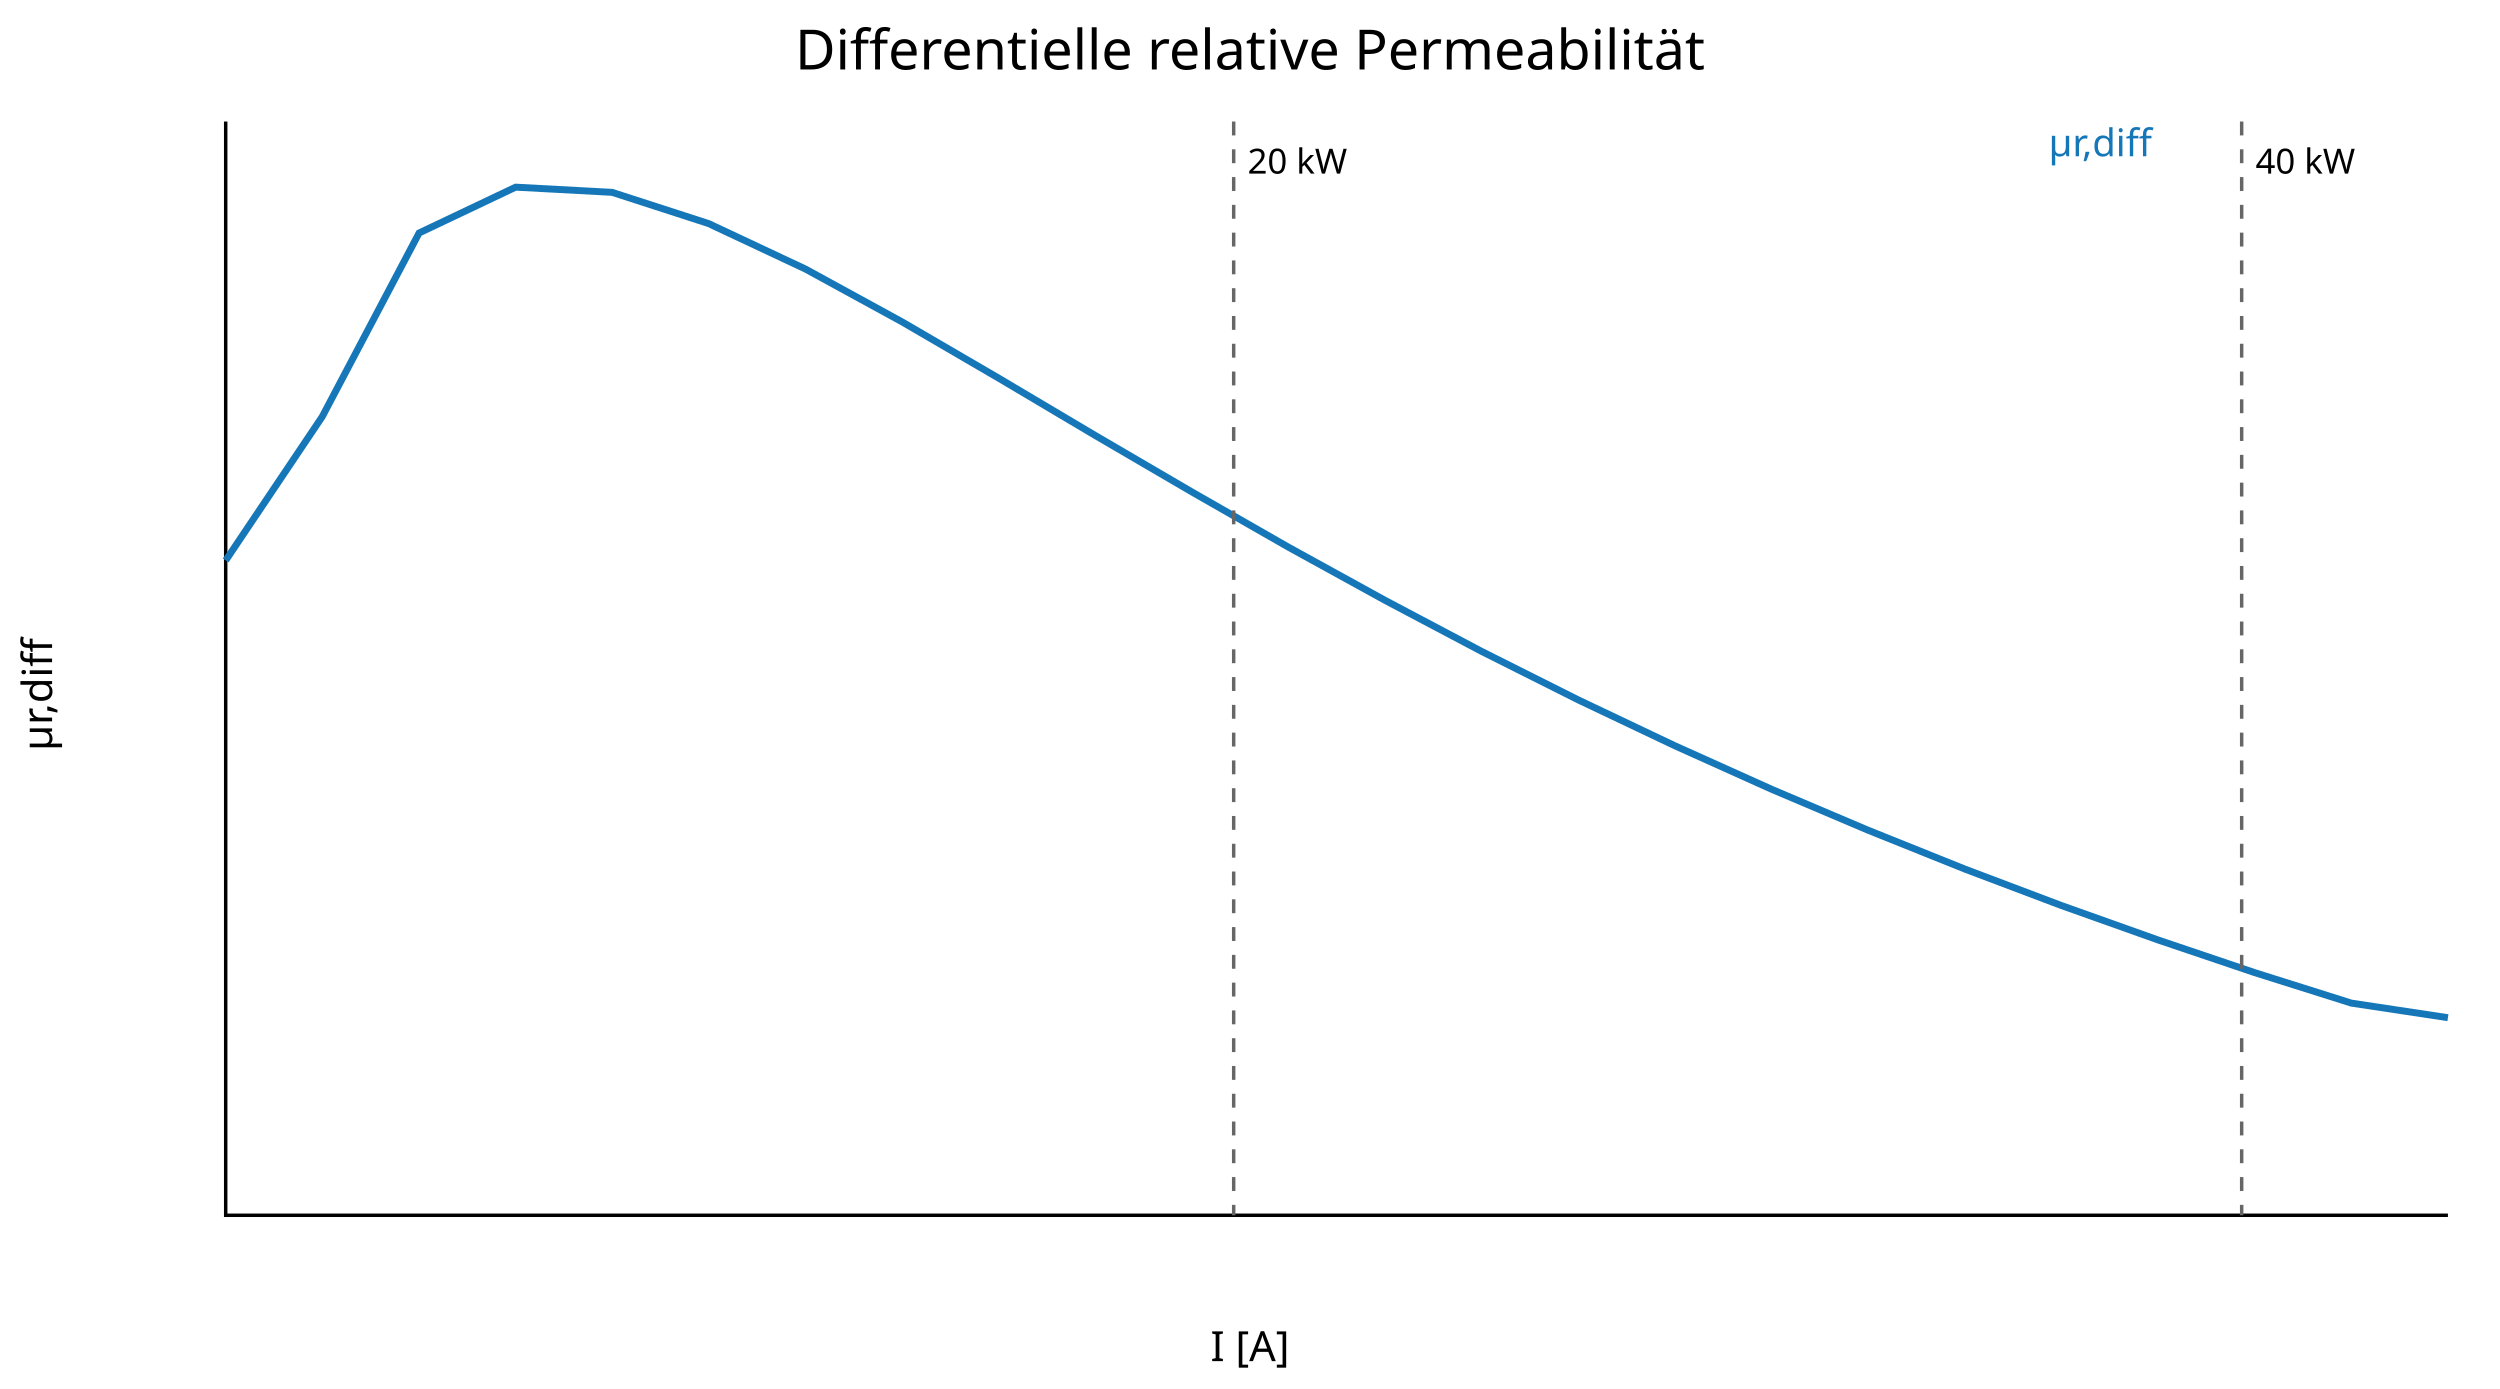
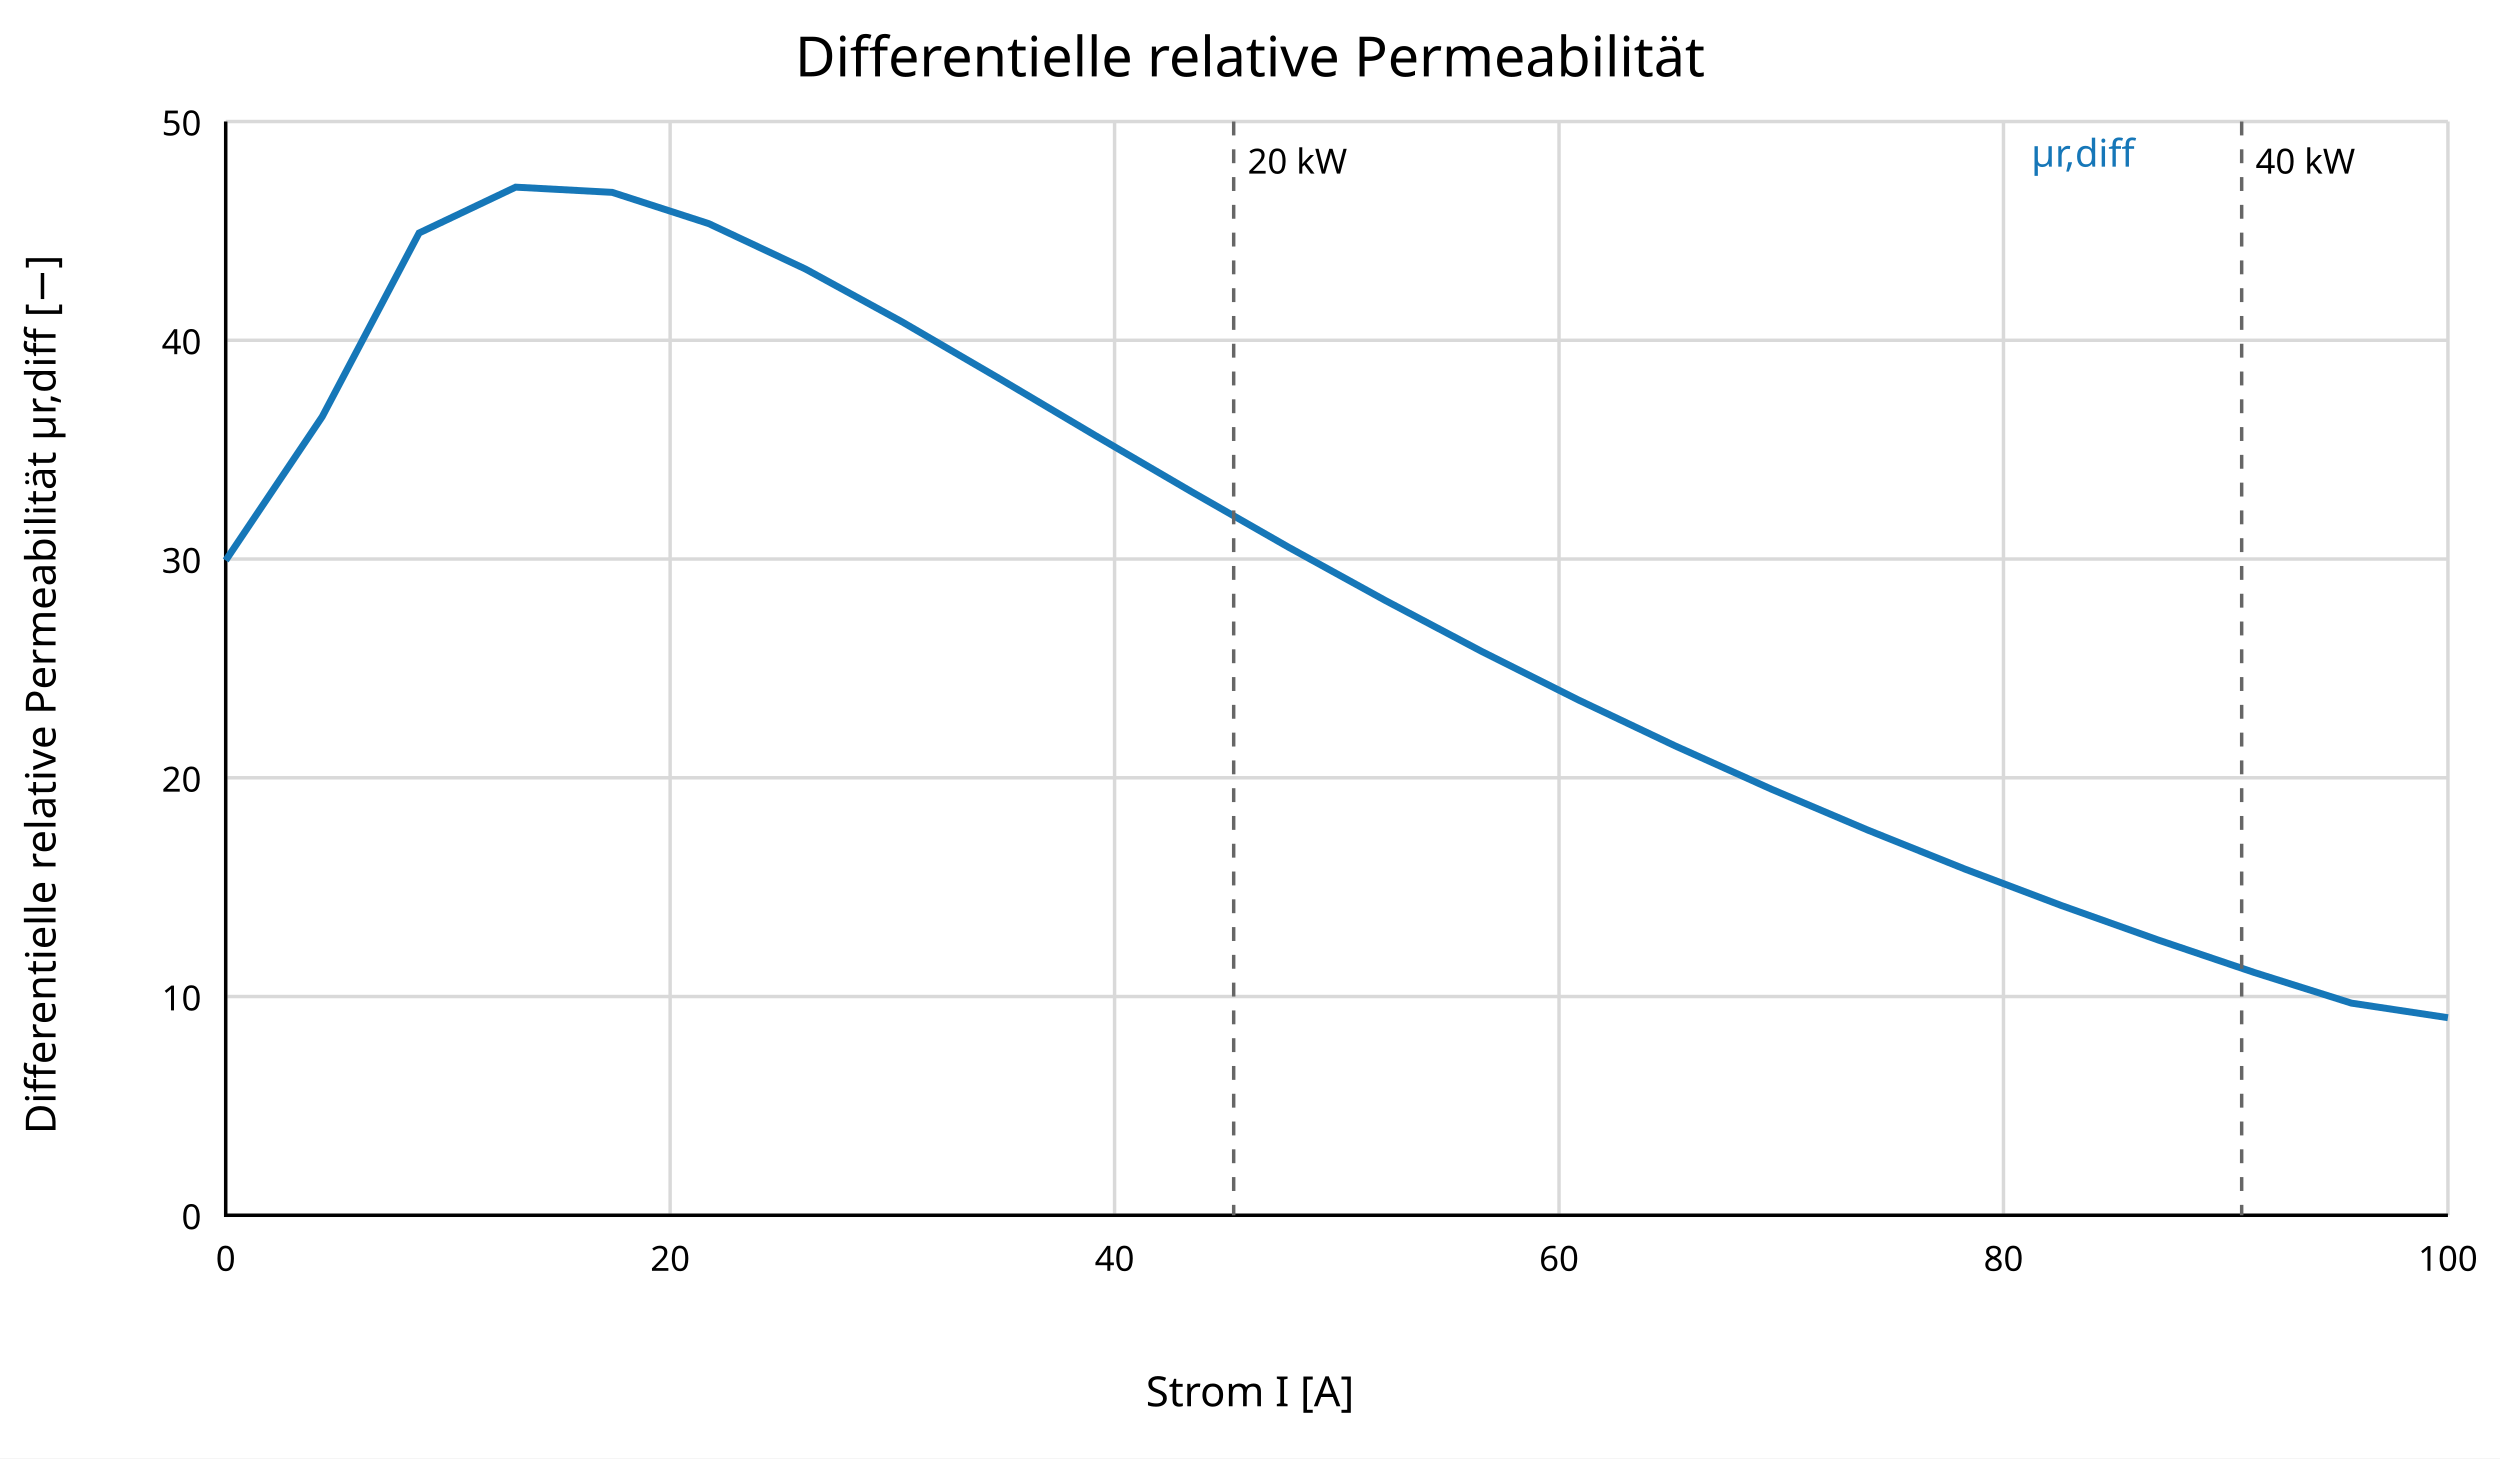
- <svg xmlns="http://www.w3.org/2000/svg" viewBox="0 0 720 400">
+ <svg xmlns="http://www.w3.org/2000/svg" viewBox="0 0 720 420">
  <rect width="100%" height="100%" fill="white" />
-   <text x="360.0" y="20" text-anchor="middle" font-family="sans-serif" font-size="16">Differentielle relative Permeabilität</text>
+   <text x="360" y="22" text-anchor="middle" font-family="sans-serif" font-size="16">Differentielle relative Permeabilität</text>
+   <g stroke="#d9d9d9">
+     <path d="M65 350H705M65 287H705M65 224H705M65 161H705M65 98H705M65 35H705" />
+     <path d="M65 35V350M193 35V350M321 35V350M449 35V350M577 35V350M705 35V350" />
+   </g>
  <path d="M65 35V350H705" fill="none" stroke="black" />
  <polyline points="65.0,161.4 92.8,120.0 120.7,67.1 148.5,53.9 176.3,55.4 204.1,64.4 232.0,77.5 259.8,92.7 287.6,108.9 315.4,125.4 343.3,141.7 371.1,157.6 398.9,172.9 426.7,187.6 454.6,201.6 482.4,214.8 510.2,227.3 538.0,239.1 565.9,250.3 593.7,260.8 621.5,270.7 649.3,280.1 677.2,288.9 705.0,293.1" fill="none" stroke="#1677b8" stroke-width="2" />
-   <text x="590" y="45" font-family="sans-serif" font-size="11" fill="#1677b8">µr,diff</text>
+   <text x="585" y="48" font-family="sans-serif" font-size="11" fill="#1677b8">µr,diff</text>
  <path d="M355.3 35V350" stroke="#666" stroke-dasharray="4 4" />
  <text x="359.3" y="50" font-family="sans-serif" font-size="10">20 kW</text>
  <path d="M645.6 35V350" stroke="#666" stroke-dasharray="4 4" />
  <text x="649.6" y="50" font-family="sans-serif" font-size="10">40 kW</text>
-   <text x="360.0" y="392" text-anchor="middle" font-family="sans-serif" font-size="12">I [A]</text>
-   <text transform="translate(15 200.0) rotate(-90)" text-anchor="middle" font-family="sans-serif" font-size="12">µr,diff</text>
+   <g font-family="sans-serif" font-size="10" text-anchor="middle">
+     <text x="65" y="366">0</text>
+     <text x="193" y="366">20</text>
+     <text x="321" y="366">40</text>
+     <text x="449" y="366">60</text>
+     <text x="577" y="366">80</text>
+     <text x="705" y="366">100</text>
+   </g>
+   <g font-family="sans-serif" font-size="10" text-anchor="end">
+     <text x="58" y="354">0</text>
+     <text x="58" y="291">10</text>
+     <text x="58" y="228">20</text>
+     <text x="58" y="165">30</text>
+     <text x="58" y="102">40</text>
+     <text x="58" y="39">50</text>
+   </g>
+   <text x="360" y="405" text-anchor="middle" font-family="sans-serif" font-size="12">Strom I [A]</text>
+   <text transform="translate(16 200) rotate(-90)" text-anchor="middle" font-family="sans-serif" font-size="12">Differentielle relative Permeabilität µr,diff [−]</text>
</svg>
